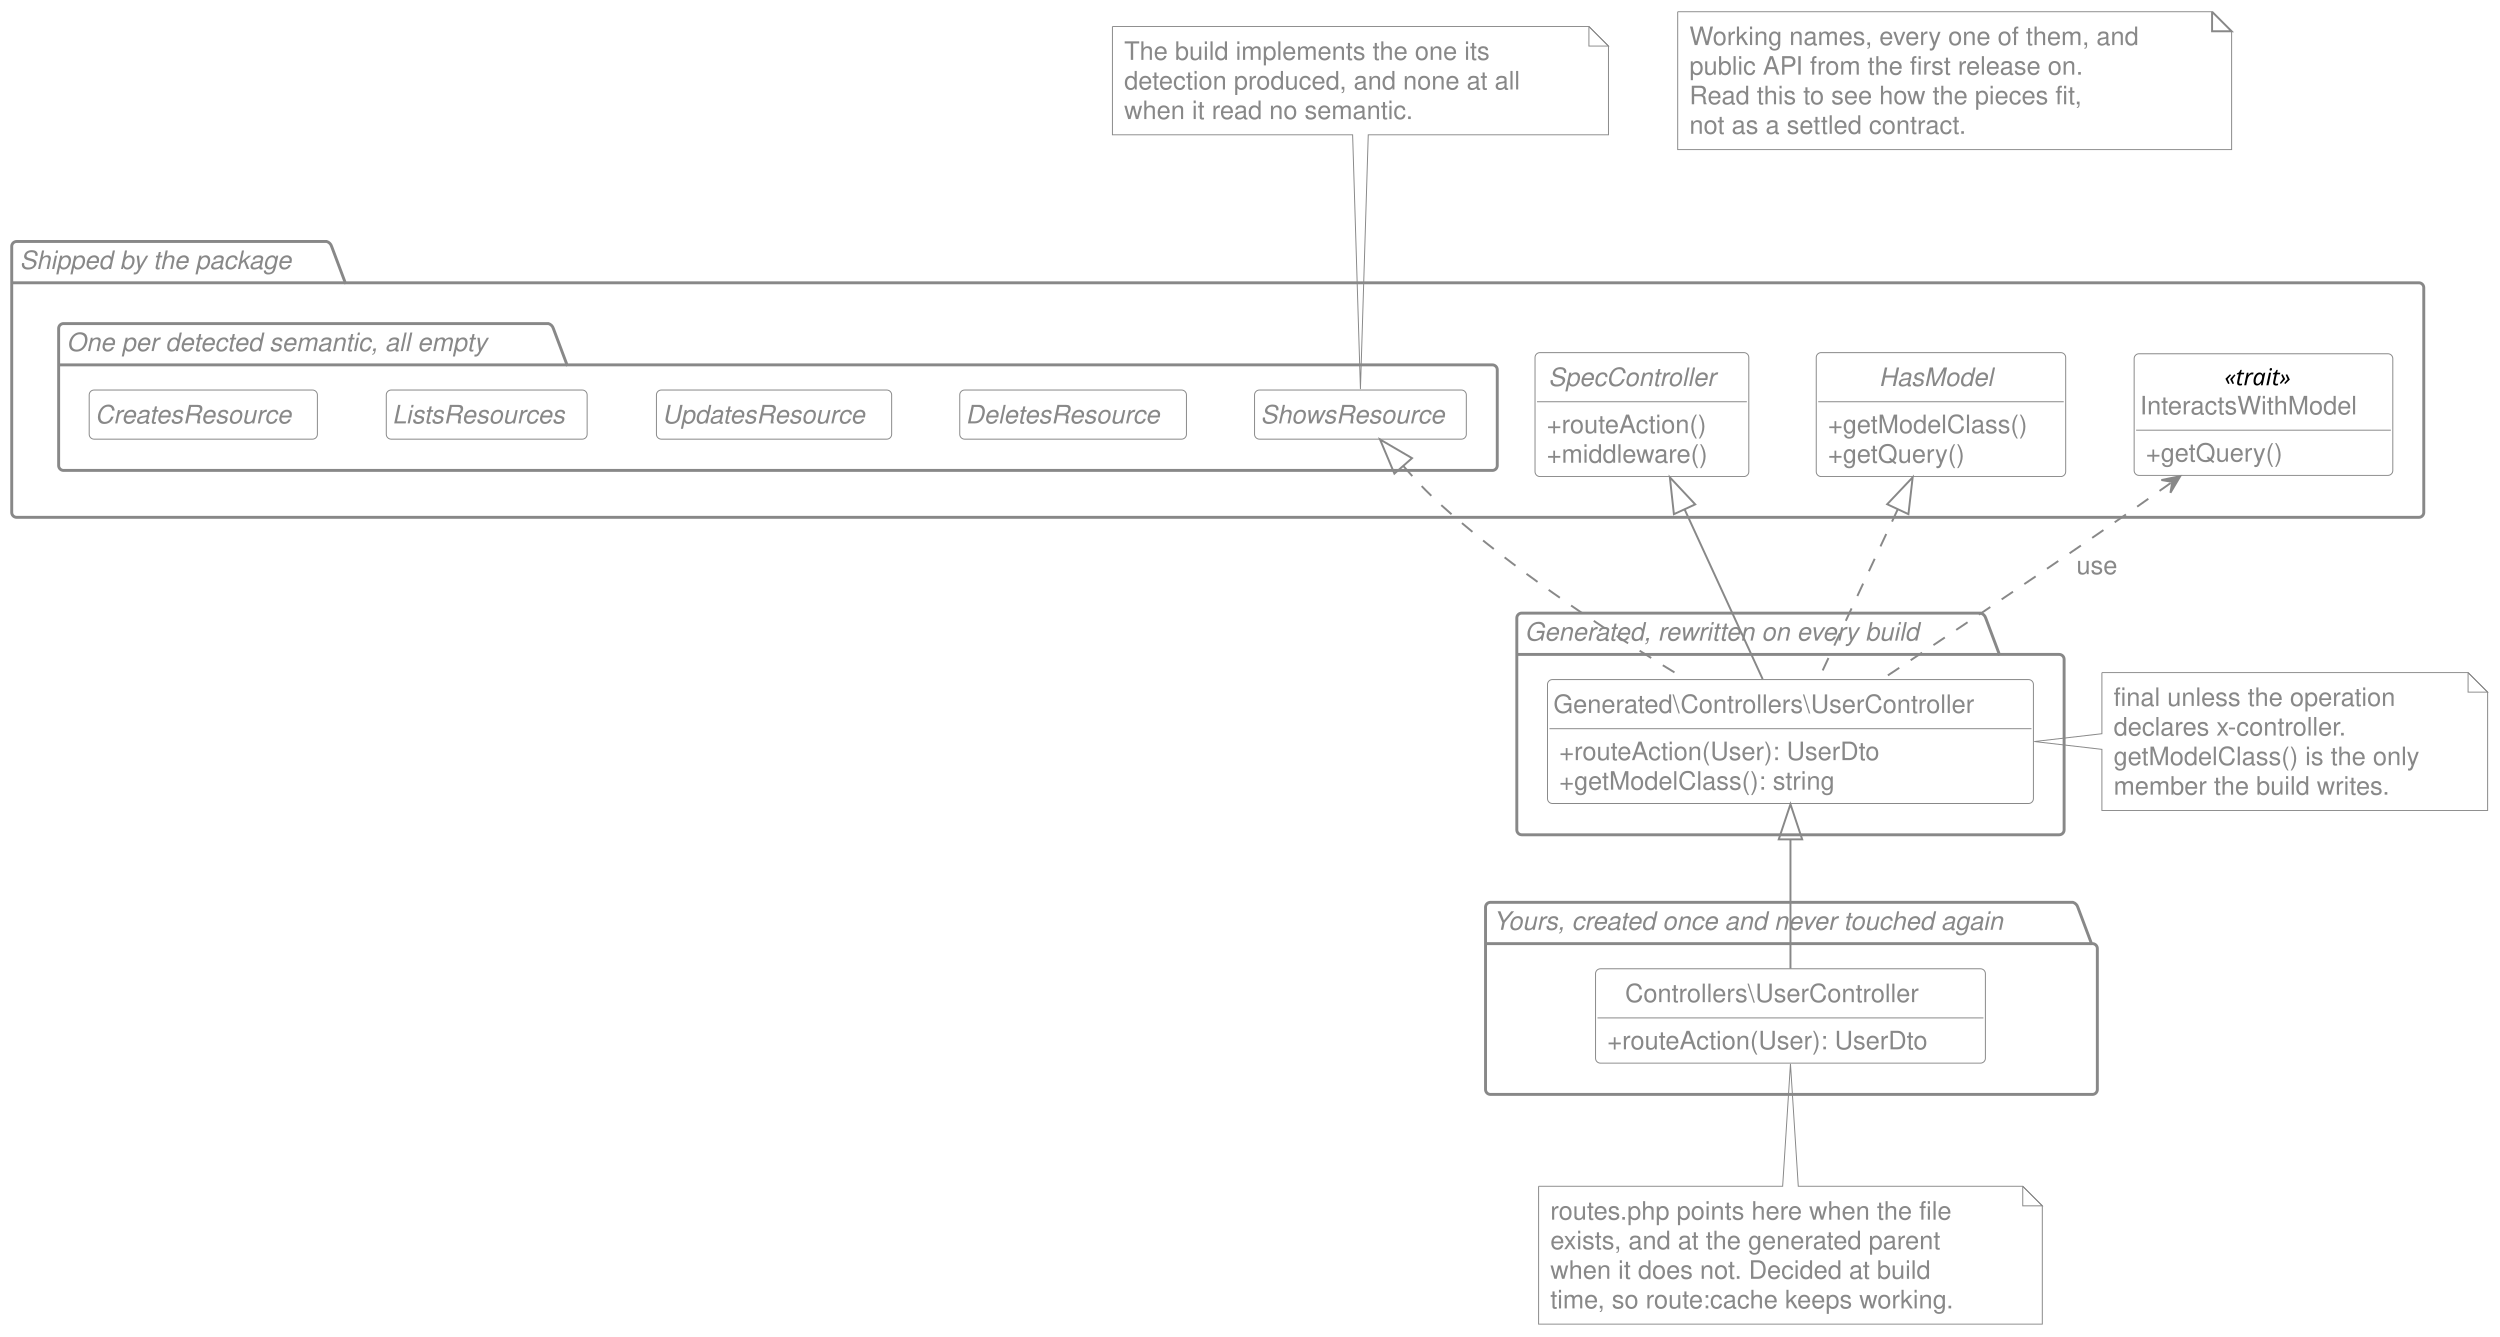
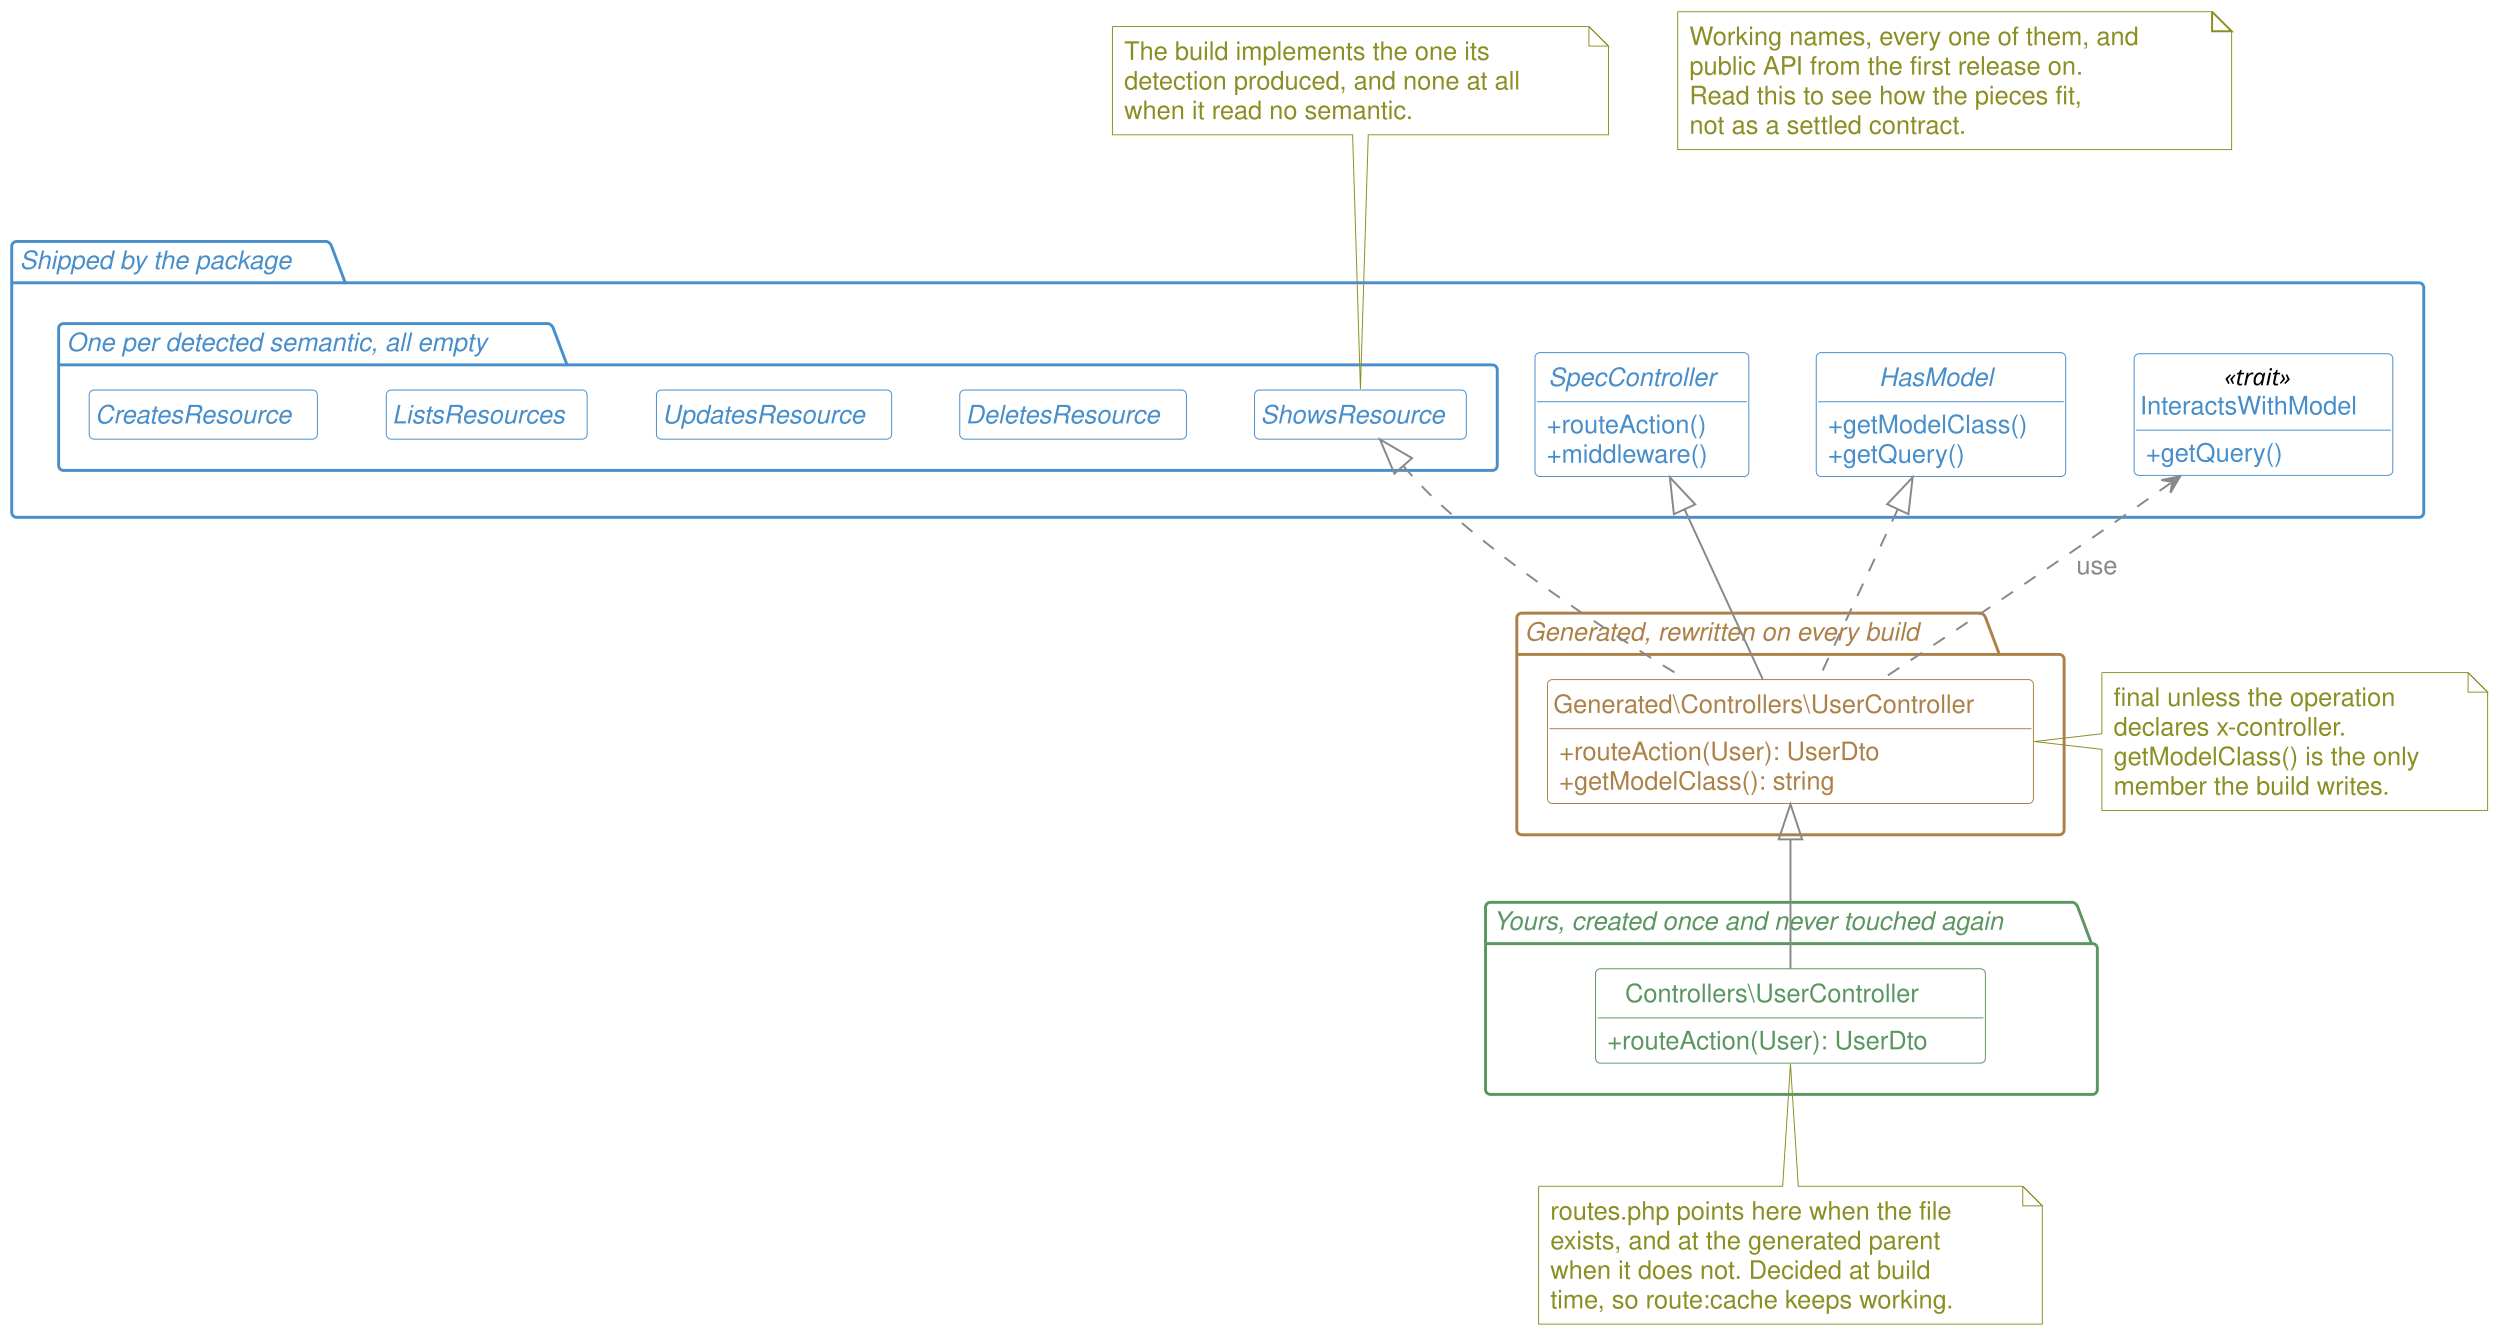
<svg xmlns="http://www.w3.org/2000/svg" contentStyleType="text/css" data-diagram-type="CLASS" height="684px" preserveAspectRatio="none" style="width:1279px;height:684px;" version="1.1" viewBox="0 0 1279 684" width="1279px" zoomAndPan="magnify">
  <defs />
  <g>
-     <g class="cluster" data-entity="Shipped by the package" data-source-line="58" data-uid="ent0002" id="cluster_Shipped by the package">
-       <path d="M8.5,123.54 L167.144,123.54 A3.75,3.75 0 0 1 169.644,126.04 L176.644,144.673 L1237.5,144.673 A2.5,2.5 0 0 1 1240,147.173 L1240,262.17 A2.5,2.5 0 0 1 1237.5,264.67 L8.5,264.67 A2.5,2.5 0 0 1 6,262.17 L6,126.04 A2.5,2.5 0 0 1 8.5,123.54" fill="none" style="stroke:#888888;stroke-width:1.5;" />
-       <line style="stroke:#888888;stroke-width:1.5;" x1="6" x2="176.644" y1="144.673" y2="144.673" />
-       <text fill="#888888" font-family="Helvetica" font-size="13" font-style="italic" lengthAdjust="spacing" textLength="157.644" x="10" y="137.607">Shipped by the package</text>
+     <g class="cluster" data-entity="Shipped by the package" data-source-line="18" data-uid="ent0002" id="cluster_Shipped by the package">
+       <path d="M8.5,123.54 L167.144,123.54 A3.75,3.75 0 0 1 169.644,126.04 L176.644,144.673 L1237.5,144.673 A2.5,2.5 0 0 1 1240,147.173 L1240,262.17 A2.5,2.5 0 0 1 1237.5,264.67 L8.5,264.67 A2.5,2.5 0 0 1 6,262.17 L6,126.04 A2.5,2.5 0 0 1 8.5,123.54" fill="none" style="stroke:#478ECA;stroke-width:1.5;" />
+       <line style="stroke:#478ECA;stroke-width:1.5;" x1="6" x2="176.644" y1="144.673" y2="144.673" />
+       <text fill="#478ECA" font-family="Helvetica" font-size="13" font-style="italic" lengthAdjust="spacing" textLength="157.644" x="10" y="137.607">Shipped by the package</text>
    </g>
-     <g class="cluster" data-entity="One per detected semantic. all empty" data-source-line="70" data-uid="ent0006" id="cluster_One per detected semantic. all empty">
-       <path d="M32.5,165.54 L280.589,165.54 A3.75,3.75 0 0 1 283.089,168.04 L290.089,186.673 L763.5,186.673 A2.5,2.5 0 0 1 766,189.173 L766,238.17 A2.5,2.5 0 0 1 763.5,240.67 L32.5,240.67 A2.5,2.5 0 0 1 30,238.17 L30,168.04 A2.5,2.5 0 0 1 32.5,165.54" fill="none" style="stroke:#888888;stroke-width:1.5;" />
-       <line style="stroke:#888888;stroke-width:1.5;" x1="30" x2="290.089" y1="186.673" y2="186.673" />
-       <text fill="#888888" font-family="Helvetica" font-size="13" font-style="italic" lengthAdjust="spacing" textLength="247.089" x="34" y="179.607">One per detected semantic, all empty</text>
+     <g class="cluster" data-entity="One per detected semantic. all empty" data-source-line="30" data-uid="ent0006" id="cluster_One per detected semantic. all empty">
+       <path d="M32.5,165.54 L280.589,165.54 A3.75,3.75 0 0 1 283.089,168.04 L290.089,186.673 L763.5,186.673 A2.5,2.5 0 0 1 766,189.173 L766,238.17 A2.5,2.5 0 0 1 763.5,240.67 L32.5,240.67 A2.5,2.5 0 0 1 30,238.17 L30,168.04 A2.5,2.5 0 0 1 32.5,165.54" fill="none" style="stroke:#478ECA;stroke-width:1.5;" />
+       <line style="stroke:#478ECA;stroke-width:1.5;" x1="30" x2="290.089" y1="186.673" y2="186.673" />
+       <text fill="#478ECA" font-family="Helvetica" font-size="13" font-style="italic" lengthAdjust="spacing" textLength="247.089" x="34" y="179.607">One per detected semantic, all empty</text>
    </g>
-     <g class="cluster" data-entity="Generated. rewritten on every build" data-source-line="86" data-uid="ent0016" id="cluster_Generated. rewritten on every build">
-       <path d="M778.5,313.67 L1013.379,313.67 A3.75,3.75 0 0 1 1015.879,316.17 L1022.879,334.803 L1053.5,334.803 A2.5,2.5 0 0 1 1056,337.303 L1056,424.57 A2.5,2.5 0 0 1 1053.5,427.07 L778.5,427.07 A2.5,2.5 0 0 1 776,424.57 L776,316.17 A2.5,2.5 0 0 1 778.5,313.67" fill="none" style="stroke:#888888;stroke-width:1.5;" />
-       <line style="stroke:#888888;stroke-width:1.5;" x1="776" x2="1022.879" y1="334.803" y2="334.803" />
-       <text fill="#888888" font-family="Helvetica" font-size="13" font-style="italic" lengthAdjust="spacing" textLength="233.879" x="780" y="327.737">Generated, rewritten on every build</text>
+     <g class="cluster" data-entity="Generated. rewritten on every build" data-source-line="46" data-uid="ent0016" id="cluster_Generated. rewritten on every build">
+       <path d="M778.5,313.67 L1013.379,313.67 A3.75,3.75 0 0 1 1015.879,316.17 L1022.879,334.803 L1053.5,334.803 A2.5,2.5 0 0 1 1056,337.303 L1056,424.57 A2.5,2.5 0 0 1 1053.5,427.07 L778.5,427.07 A2.5,2.5 0 0 1 776,424.57 L776,316.17 A2.5,2.5 0 0 1 778.5,313.67" fill="none" style="stroke:#AC8148;stroke-width:1.5;" />
+       <line style="stroke:#AC8148;stroke-width:1.5;" x1="776" x2="1022.879" y1="334.803" y2="334.803" />
+       <text fill="#AC8148" font-family="Helvetica" font-size="13" font-style="italic" lengthAdjust="spacing" textLength="233.879" x="780" y="327.737">Generated, rewritten on every build</text>
    </g>
-     <g class="cluster" data-entity="Yours. created once and never touched again" data-source-line="93" data-uid="ent0018" id="cluster_Yours. created once and never touched again">
-       <path d="M762.5,461.63 L1060.513,461.63 A3.75,3.75 0 0 1 1063.013,464.13 L1070.013,482.763 L1070.5,482.763 A2.5,2.5 0 0 1 1073,485.263 L1073,557.4 A2.5,2.5 0 0 1 1070.5,559.9 L762.5,559.9 A2.5,2.5 0 0 1 760,557.4 L760,464.13 A2.5,2.5 0 0 1 762.5,461.63" fill="none" style="stroke:#888888;stroke-width:1.5;" />
-       <line style="stroke:#888888;stroke-width:1.5;" x1="760" x2="1070.013" y1="482.763" y2="482.763" />
-       <text fill="#888888" font-family="Helvetica" font-size="13" font-style="italic" lengthAdjust="spacing" textLength="297.013" x="764" y="475.697">Yours, created once and never touched again</text>
+     <g class="cluster" data-entity="Yours. created once and never touched again" data-source-line="53" data-uid="ent0018" id="cluster_Yours. created once and never touched again">
+       <path d="M762.5,461.63 L1060.513,461.63 A3.75,3.75 0 0 1 1063.013,464.13 L1070.013,482.763 L1070.5,482.763 A2.5,2.5 0 0 1 1073,485.263 L1073,557.4 A2.5,2.5 0 0 1 1070.5,559.9 L762.5,559.9 A2.5,2.5 0 0 1 760,557.4 L760,464.13 A2.5,2.5 0 0 1 762.5,461.63" fill="none" style="stroke:#5A9662;stroke-width:1.5;" />
+       <line style="stroke:#5A9662;stroke-width:1.5;" x1="760" x2="1070.013" y1="482.763" y2="482.763" />
+       <text fill="#5A9662" font-family="Helvetica" font-size="13" font-style="italic" lengthAdjust="spacing" textLength="297.013" x="764" y="475.697">Yours, created once and never touched again</text>
    </g>
-     <g class="entity" data-entity="SpecController" data-source-line="59" data-uid="ent0003" id="entity_SpecController">
-       <rect fill="none" height="63.398" rx="2.5" ry="2.5" style="stroke:#888888;stroke-width:0.5;" width="109.367" x="785.32" y="180.4" />
-       <text fill="#888888" font-family="Helvetica" font-size="13" font-style="italic" lengthAdjust="spacing" textLength="95.881" x="792.063" y="197.467">SpecController</text>
-       <line style="stroke:#888888;stroke-width:0.5;" x1="786.32" x2="893.687" y1="205.533" y2="205.533" />
-       <text fill="#888888" font-family="Helvetica" font-size="13" lengthAdjust="spacing" textLength="96.611" x="791.32" y="221.6">+routeAction()</text>
-       <text fill="#888888" font-family="Helvetica" font-size="13" lengthAdjust="spacing" textLength="97.367" x="791.32" y="236.732">+middleware()</text>
+     <g class="entity" data-entity="SpecController" data-source-line="19" data-uid="ent0003" id="entity_SpecController">
+       <rect fill="none" height="63.398" rx="2.5" ry="2.5" style="stroke:#478ECA;stroke-width:0.5;" width="109.367" x="785.32" y="180.4" />
+       <text fill="#478ECA" font-family="Helvetica" font-size="13" font-style="italic" lengthAdjust="spacing" textLength="95.881" x="792.063" y="197.467">SpecController</text>
+       <line style="stroke:#478ECA;stroke-width:0.5;" x1="786.32" x2="893.687" y1="205.533" y2="205.533" />
+       <text fill="#478ECA" font-family="Helvetica" font-size="13" lengthAdjust="spacing" textLength="96.611" x="791.32" y="221.6">+routeAction()</text>
+       <text fill="#478ECA" font-family="Helvetica" font-size="13" lengthAdjust="spacing" textLength="97.367" x="791.32" y="236.732">+middleware()</text>
    </g>
-     <g class="entity" data-entity="HasModel" data-source-line="63" data-uid="ent0004" id="entity_HasModel">
-       <rect fill="none" height="63.398" rx="2.5" ry="2.5" style="stroke:#888888;stroke-width:0.5;" width="127.616" x="929.19" y="180.4" />
-       <text fill="#888888" font-family="Helvetica" font-size="13" font-style="italic" lengthAdjust="spacing" textLength="63.546" x="961.225" y="197.467">HasModel</text>
-       <line style="stroke:#888888;stroke-width:0.5;" x1="930.19" x2="1055.806" y1="205.533" y2="205.533" />
-       <text fill="#888888" font-family="Helvetica" font-size="13" lengthAdjust="spacing" textLength="115.616" x="935.19" y="221.6">+getModelClass()</text>
-       <text fill="#888888" font-family="Helvetica" font-size="13" lengthAdjust="spacing" textLength="81.891" x="935.19" y="236.732">+getQuery()</text>
+     <g class="entity" data-entity="HasModel" data-source-line="23" data-uid="ent0004" id="entity_HasModel">
+       <rect fill="none" height="63.398" rx="2.5" ry="2.5" style="stroke:#478ECA;stroke-width:0.5;" width="127.616" x="929.19" y="180.4" />
+       <text fill="#478ECA" font-family="Helvetica" font-size="13" font-style="italic" lengthAdjust="spacing" textLength="63.546" x="961.225" y="197.467">HasModel</text>
+       <line style="stroke:#478ECA;stroke-width:0.5;" x1="930.19" x2="1055.806" y1="205.533" y2="205.533" />
+       <text fill="#478ECA" font-family="Helvetica" font-size="13" lengthAdjust="spacing" textLength="115.616" x="935.19" y="221.6">+getModelClass()</text>
+       <text fill="#478ECA" font-family="Helvetica" font-size="13" lengthAdjust="spacing" textLength="81.891" x="935.19" y="236.732">+getQuery()</text>
    </g>
-     <g class="entity" data-entity="InteractsWithModel" data-source-line="67" data-uid="ent0005" id="entity_InteractsWithModel">
-       <rect fill="none" height="62.234" rx="2.5" ry="2.5" style="stroke:#888888;stroke-width:0.5;" width="132.331" x="1091.83" y="180.98" />
+     <g class="entity" data-entity="InteractsWithModel" data-source-line="27" data-uid="ent0005" id="entity_InteractsWithModel">
+       <rect fill="none" height="62.234" rx="2.5" ry="2.5" style="stroke:#478ECA;stroke-width:0.5;" width="132.331" x="1091.83" y="180.98" />
      <text fill="#000000" font-family="sans-serif" font-size="12" font-style="italic" lengthAdjust="spacing" textLength="39.844" x="1138.074" y="197.119">«trait»</text>
-       <text fill="#888888" font-family="Helvetica" font-size="13" lengthAdjust="spacing" textLength="126.331" x="1094.83" y="212.016">InteractsWithModel</text>
-       <line style="stroke:#888888;stroke-width:0.5;" x1="1092.83" x2="1223.161" y1="220.082" y2="220.082" />
-       <text fill="#888888" font-family="Helvetica" font-size="13" lengthAdjust="spacing" textLength="81.891" x="1097.83" y="236.149">+getQuery()</text>
+       <text fill="#478ECA" font-family="Helvetica" font-size="13" lengthAdjust="spacing" textLength="126.331" x="1094.83" y="212.016">InteractsWithModel</text>
+       <line style="stroke:#478ECA;stroke-width:0.5;" x1="1092.83" x2="1223.161" y1="220.082" y2="220.082" />
+       <text fill="#478ECA" font-family="Helvetica" font-size="13" lengthAdjust="spacing" textLength="81.891" x="1097.83" y="236.149">+getQuery()</text>
    </g>
-     <g class="entity" data-entity="CreatesResource" data-source-line="71" data-uid="ent0007" id="entity_CreatesResource">
-       <rect fill="none" height="25.133" rx="2.5" ry="2.5" style="stroke:#888888;stroke-width:0.5;" width="116.741" x="45.63" y="199.54" />
-       <text fill="#888888" font-family="Helvetica" font-size="13" font-style="italic" lengthAdjust="spacing" textLength="110.741" x="48.63" y="216.607">CreatesResource</text>
+     <g class="entity" data-entity="CreatesResource" data-source-line="31" data-uid="ent0007" id="entity_CreatesResource">
+       <rect fill="none" height="25.133" rx="2.5" ry="2.5" style="stroke:#478ECA;stroke-width:0.5;" width="116.741" x="45.63" y="199.54" />
+       <text fill="#478ECA" font-family="Helvetica" font-size="13" font-style="italic" lengthAdjust="spacing" textLength="110.741" x="48.63" y="216.607">CreatesResource</text>
    </g>
-     <g class="entity" data-entity="ShowsResource" data-source-line="72" data-uid="ent0008" id="entity_ShowsResource">
-       <rect fill="none" height="25.133" rx="2.5" ry="2.5" style="stroke:#888888;stroke-width:0.5;" width="108.337" x="641.83" y="199.54" />
-       <text fill="#888888" font-family="Helvetica" font-size="13" font-style="italic" lengthAdjust="spacing" textLength="102.337" x="644.83" y="216.607">ShowsResource</text>
+     <g class="entity" data-entity="ShowsResource" data-source-line="32" data-uid="ent0008" id="entity_ShowsResource">
+       <rect fill="none" height="25.133" rx="2.5" ry="2.5" style="stroke:#478ECA;stroke-width:0.5;" width="108.337" x="641.83" y="199.54" />
+       <text fill="#478ECA" font-family="Helvetica" font-size="13" font-style="italic" lengthAdjust="spacing" textLength="102.337" x="644.83" y="216.607">ShowsResource</text>
    </g>
-     <g class="entity" data-entity="ListsResources" data-source-line="73" data-uid="ent0009" id="entity_ListsResources">
-       <rect fill="none" height="25.133" rx="2.5" ry="2.5" style="stroke:#888888;stroke-width:0.5;" width="102.757" x="197.62" y="199.54" />
-       <text fill="#888888" font-family="Helvetica" font-size="13" font-style="italic" lengthAdjust="spacing" textLength="96.757" x="200.62" y="216.607">ListsResources</text>
+     <g class="entity" data-entity="ListsResources" data-source-line="33" data-uid="ent0009" id="entity_ListsResources">
+       <rect fill="none" height="25.133" rx="2.5" ry="2.5" style="stroke:#478ECA;stroke-width:0.5;" width="102.757" x="197.62" y="199.54" />
+       <text fill="#478ECA" font-family="Helvetica" font-size="13" font-style="italic" lengthAdjust="spacing" textLength="96.757" x="200.62" y="216.607">ListsResources</text>
    </g>
-     <g class="entity" data-entity="UpdatesResource" data-source-line="74" data-uid="ent0010" id="entity_UpdatesResource">
-       <rect fill="none" height="25.133" rx="2.5" ry="2.5" style="stroke:#888888;stroke-width:0.5;" width="120.34" x="335.83" y="199.54" />
-       <text fill="#888888" font-family="Helvetica" font-size="13" font-style="italic" lengthAdjust="spacing" textLength="114.34" x="338.83" y="216.607">UpdatesResource</text>
+     <g class="entity" data-entity="UpdatesResource" data-source-line="34" data-uid="ent0010" id="entity_UpdatesResource">
+       <rect fill="none" height="25.133" rx="2.5" ry="2.5" style="stroke:#478ECA;stroke-width:0.5;" width="120.34" x="335.83" y="199.54" />
+       <text fill="#478ECA" font-family="Helvetica" font-size="13" font-style="italic" lengthAdjust="spacing" textLength="114.34" x="338.83" y="216.607">UpdatesResource</text>
    </g>
-     <g class="entity" data-entity="DeletesResource" data-source-line="75" data-uid="ent0011" id="entity_DeletesResource">
-       <rect fill="none" height="25.133" rx="2.5" ry="2.5" style="stroke:#888888;stroke-width:0.5;" width="115.973" x="491.01" y="199.54" />
-       <text fill="#888888" font-family="Helvetica" font-size="13" font-style="italic" lengthAdjust="spacing" textLength="109.973" x="494.01" y="216.607">DeletesResource</text>
+     <g class="entity" data-entity="DeletesResource" data-source-line="35" data-uid="ent0011" id="entity_DeletesResource">
+       <rect fill="none" height="25.133" rx="2.5" ry="2.5" style="stroke:#478ECA;stroke-width:0.5;" width="115.973" x="491.01" y="199.54" />
+       <text fill="#478ECA" font-family="Helvetica" font-size="13" font-style="italic" lengthAdjust="spacing" textLength="109.973" x="494.01" y="216.607">DeletesResource</text>
    </g>
-     <g class="entity" data-entity="Parent" data-source-line="87" data-uid="ent0017" id="entity_Parent">
-       <rect fill="none" height="63.398" rx="2.5" ry="2.5" style="stroke:#888888;stroke-width:0.5;" width="248.595" x="791.7" y="347.67" />
-       <text fill="#888888" font-family="Helvetica" font-size="13" lengthAdjust="spacing" textLength="242.595" x="794.7" y="364.737">Generated\Controllers\UserController</text>
-       <line style="stroke:#888888;stroke-width:0.5;" x1="792.7" x2="1039.295" y1="372.803" y2="372.803" />
-       <text fill="#888888" font-family="Helvetica" font-size="13" lengthAdjust="spacing" textLength="187.446" x="797.7" y="388.87">+routeAction(User): UserDto</text>
-       <text fill="#888888" font-family="Helvetica" font-size="13" lengthAdjust="spacing" textLength="161.446" x="797.7" y="404.002">+getModelClass(): string</text>
+     <g class="entity" data-entity="Parent" data-source-line="47" data-uid="ent0017" id="entity_Parent">
+       <rect fill="none" height="63.398" rx="2.5" ry="2.5" style="stroke:#AC8148;stroke-width:0.5;" width="248.595" x="791.7" y="347.67" />
+       <text fill="#AC8148" font-family="Helvetica" font-size="13" lengthAdjust="spacing" textLength="242.595" x="794.7" y="364.737">Generated\Controllers\UserController</text>
+       <line style="stroke:#AC8148;stroke-width:0.5;" x1="792.7" x2="1039.295" y1="372.803" y2="372.803" />
+       <text fill="#AC8148" font-family="Helvetica" font-size="13" lengthAdjust="spacing" textLength="187.446" x="797.7" y="388.87">+routeAction(User): UserDto</text>
+       <text fill="#AC8148" font-family="Helvetica" font-size="13" lengthAdjust="spacing" textLength="161.446" x="797.7" y="404.002">+getModelClass(): string</text>
    </g>
-     <g class="entity" data-entity="Child" data-source-line="94" data-uid="ent0019" id="entity_Child">
-       <rect fill="none" height="48.266" rx="2.5" ry="2.5" style="stroke:#888888;stroke-width:0.5;" width="199.446" x="816.28" y="495.63" />
-       <text fill="#888888" font-family="Helvetica" font-size="13" lengthAdjust="spacing" textLength="169.248" x="831.379" y="512.697">Controllers\UserController</text>
-       <line style="stroke:#888888;stroke-width:0.5;" x1="817.28" x2="1014.726" y1="520.763" y2="520.763" />
-       <text fill="#888888" font-family="Helvetica" font-size="13" lengthAdjust="spacing" textLength="187.446" x="822.28" y="536.83">+routeAction(User): UserDto</text>
+     <g class="entity" data-entity="Child" data-source-line="54" data-uid="ent0019" id="entity_Child">
+       <rect fill="none" height="48.266" rx="2.5" ry="2.5" style="stroke:#5A9662;stroke-width:0.5;" width="199.446" x="816.28" y="495.63" />
+       <text fill="#5A9662" font-family="Helvetica" font-size="13" lengthAdjust="spacing" textLength="169.248" x="831.379" y="512.697">Controllers\UserController</text>
+       <line style="stroke:#5A9662;stroke-width:0.5;" x1="817.28" x2="1014.726" y1="520.763" y2="520.763" />
+       <text fill="#5A9662" font-family="Helvetica" font-size="13" lengthAdjust="spacing" textLength="187.446" x="822.28" y="536.83">+routeAction(User): UserDto</text>
    </g>
-     <g class="entity" data-entity="GMN25" data-source-line="106" data-uid="ent0026" id="entity_GMN25">
-       <path d="M1075.33,344.1 L1075.33,375.37 L1040.72,379.37 L1075.33,383.37 L1075.33,414.631 A0,0 0 0 0 1075.33,414.631 L1272.668,414.631 A0,0 0 0 0 1272.668,414.631 L1272.668,354.1 L1262.668,344.1 L1075.33,344.1 A0,0 0 0 0 1075.33,344.1" fill="none" style="stroke:#888888;stroke-width:0.5;" />
-       <path d="M1262.668,344.1 L1262.668,354.1 L1272.668,354.1 L1262.668,344.1" fill="none" style="stroke:#888888;stroke-width:0.5;" />
-       <text fill="#888888" font-family="Helvetica" font-size="13" lengthAdjust="spacing" textLength="165.788" x="1081.33" y="361.167">final unless the operation</text>
-       <text fill="#888888" font-family="Helvetica" font-size="13" lengthAdjust="spacing" textLength="138.042" x="1081.33" y="376.3">declares x-controller.</text>
-       <text fill="#888888" font-family="Helvetica" font-size="13" lengthAdjust="spacing" textLength="176.338" x="1081.33" y="391.433">getModelClass() is the only</text>
-       <text fill="#888888" font-family="Helvetica" font-size="13" lengthAdjust="spacing" textLength="164.208" x="1081.33" y="406.565">member the build writes.</text>
+     <g class="entity" data-entity="GMN25" data-source-line="66" data-uid="ent0026" id="entity_GMN25">
+       <path d="M1075.33,344.1 L1075.33,375.37 L1040.72,379.37 L1075.33,383.37 L1075.33,414.631 A0,0 0 0 0 1075.33,414.631 L1272.668,414.631 A0,0 0 0 0 1272.668,414.631 L1272.668,354.1 L1262.668,344.1 L1075.33,344.1 A0,0 0 0 0 1075.33,344.1" fill="none" style="stroke:#8B8E22;stroke-width:0.5;" />
+       <path d="M1262.668,344.1 L1262.668,354.1 L1272.668,354.1 L1262.668,344.1" fill="none" style="stroke:#8B8E22;stroke-width:0.5;" />
+       <text fill="#8B8E22" font-family="Helvetica" font-size="13" lengthAdjust="spacing" textLength="165.788" x="1081.33" y="361.167">final unless the operation</text>
+       <text fill="#8B8E22" font-family="Helvetica" font-size="13" lengthAdjust="spacing" textLength="138.042" x="1081.33" y="376.3">declares x-controller.</text>
+       <text fill="#8B8E22" font-family="Helvetica" font-size="13" lengthAdjust="spacing" textLength="176.338" x="1081.33" y="391.433">getModelClass() is the only</text>
+       <text fill="#8B8E22" font-family="Helvetica" font-size="13" lengthAdjust="spacing" textLength="164.208" x="1081.33" y="406.565">member the build writes.</text>
    </g>
-     <g class="entity" data-entity="GMN28" data-source-line="113" data-uid="ent0029" id="entity_GMN28">
-       <path d="M787.15,606.9 L787.15,677.431 A0,0 0 0 0 787.15,677.431 L1044.841,677.431 A0,0 0 0 0 1044.841,677.431 L1044.841,616.9 L1034.841,606.9 L920,606.9 L916,544.27 L912,606.9 L787.15,606.9 A0,0 0 0 0 787.15,606.9" fill="none" style="stroke:#888888;stroke-width:0.5;" />
-       <path d="M1034.841,606.9 L1034.841,616.9 L1044.841,616.9 L1034.841,606.9" fill="none" style="stroke:#888888;stroke-width:0.5;" />
-       <text fill="#888888" font-family="Helvetica" font-size="13" lengthAdjust="spacing" textLength="236.691" x="793.15" y="623.967">routes.php points here when the file</text>
-       <text fill="#888888" font-family="Helvetica" font-size="13" lengthAdjust="spacing" textLength="231.639" x="793.15" y="639.1">exists, and at the generated parent</text>
-       <text fill="#888888" font-family="Helvetica" font-size="13" lengthAdjust="spacing" textLength="223.31" x="793.15" y="654.232">when it does not. Decided at build</text>
-       <text fill="#888888" font-family="Helvetica" font-size="13" lengthAdjust="spacing" textLength="236.514" x="793.15" y="669.365">time, so route:cache keeps working.</text>
+     <g class="entity" data-entity="GMN28" data-source-line="73" data-uid="ent0029" id="entity_GMN28">
+       <path d="M787.15,606.9 L787.15,677.431 A0,0 0 0 0 787.15,677.431 L1044.841,677.431 A0,0 0 0 0 1044.841,677.431 L1044.841,616.9 L1034.841,606.9 L920,606.9 L916,544.27 L912,606.9 L787.15,606.9 A0,0 0 0 0 787.15,606.9" fill="none" style="stroke:#8B8E22;stroke-width:0.5;" />
+       <path d="M1034.841,606.9 L1034.841,616.9 L1044.841,616.9 L1034.841,606.9" fill="none" style="stroke:#8B8E22;stroke-width:0.5;" />
+       <text fill="#8B8E22" font-family="Helvetica" font-size="13" lengthAdjust="spacing" textLength="236.691" x="793.15" y="623.967">routes.php points here when the file</text>
+       <text fill="#8B8E22" font-family="Helvetica" font-size="13" lengthAdjust="spacing" textLength="231.639" x="793.15" y="639.1">exists, and at the generated parent</text>
+       <text fill="#8B8E22" font-family="Helvetica" font-size="13" lengthAdjust="spacing" textLength="223.31" x="793.15" y="654.232">when it does not. Decided at build</text>
+       <text fill="#8B8E22" font-family="Helvetica" font-size="13" lengthAdjust="spacing" textLength="236.514" x="793.15" y="669.365">time, so route:cache keeps working.</text>
    </g>
-     <g class="entity" data-entity="GMN31" data-source-line="120" data-uid="ent0032" id="entity_GMN31">
-       <path d="M569.12,13.57 L569.12,68.968 A0,0 0 0 0 569.12,68.968 L692,68.968 L696,199.08 L700,68.968 L822.889,68.968 A0,0 0 0 0 822.889,68.968 L822.889,23.57 L812.889,13.57 L569.12,13.57 A0,0 0 0 0 569.12,13.57" fill="none" style="stroke:#888888;stroke-width:0.5;" />
-       <path d="M812.889,13.57 L812.889,23.57 L822.889,23.57 L812.889,13.57" fill="none" style="stroke:#888888;stroke-width:0.5;" />
-       <text fill="#888888" font-family="Helvetica" font-size="13" lengthAdjust="spacing" textLength="214.722" x="575.12" y="30.637">The build implements the one its</text>
-       <text fill="#888888" font-family="Helvetica" font-size="13" lengthAdjust="spacing" textLength="232.769" x="575.12" y="45.77">detection produced, and none at all</text>
-       <text fill="#888888" font-family="Helvetica" font-size="13" lengthAdjust="spacing" textLength="169.73" x="575.12" y="60.903">when it read no semantic.</text>
+     <g class="entity" data-entity="GMN31" data-source-line="80" data-uid="ent0032" id="entity_GMN31">
+       <path d="M569.12,13.57 L569.12,68.968 A0,0 0 0 0 569.12,68.968 L692,68.968 L696,199.08 L700,68.968 L822.889,68.968 A0,0 0 0 0 822.889,68.968 L822.889,23.57 L812.889,13.57 L569.12,13.57 A0,0 0 0 0 569.12,13.57" fill="none" style="stroke:#8B8E22;stroke-width:0.5;" />
+       <path d="M812.889,13.57 L812.889,23.57 L822.889,23.57 L812.889,13.57" fill="none" style="stroke:#8B8E22;stroke-width:0.5;" />
+       <text fill="#8B8E22" font-family="Helvetica" font-size="13" lengthAdjust="spacing" textLength="214.722" x="575.12" y="30.637">The build implements the one its</text>
+       <text fill="#8B8E22" font-family="Helvetica" font-size="13" lengthAdjust="spacing" textLength="232.769" x="575.12" y="45.77">detection produced, and none at all</text>
+       <text fill="#8B8E22" font-family="Helvetica" font-size="13" lengthAdjust="spacing" textLength="169.73" x="575.12" y="60.903">when it read no semantic.</text>
    </g>
-     <g class="entity" data-entity="Disclosure" data-source-line="126" data-uid="ent0034" id="entity_Disclosure">
-       <path d="M858.31,6 L858.31,76.531 L1141.697,76.531 L1141.697,16 L1131.697,6 L858.31,6" fill="none" style="stroke:#888888;stroke-width:0.5;" />
-       <path d="M1131.697,6 L1131.697,16 L1141.697,16 L1131.697,6" fill="none" style="stroke:#888888;stroke-width:1;" />
-       <text fill="#888888" font-family="Helvetica" font-size="13" lengthAdjust="spacing" textLength="262.387" x="864.31" y="23.067">Working names, every one of them, and</text>
-       <text fill="#888888" font-family="Helvetica" font-size="13" lengthAdjust="spacing" textLength="229.766" x="864.31" y="38.2">public API from the first release on.</text>
-       <text fill="#888888" font-family="Helvetica" font-size="13" lengthAdjust="spacing" textLength="229.074" x="864.31" y="53.333">Read this to see how the pieces fit,</text>
-       <text fill="#888888" font-family="Helvetica" font-size="13" lengthAdjust="spacing" textLength="163.477" x="864.31" y="68.465">not as a settled contract.</text>
+     <g class="entity" data-entity="Disclosure" data-source-line="86" data-uid="ent0034" id="entity_Disclosure">
+       <path d="M858.31,6 L858.31,76.531 L1141.697,76.531 L1141.697,16 L1131.697,6 L858.31,6" fill="none" style="stroke:#8B8E22;stroke-width:0.5;" />
+       <path d="M1131.697,6 L1131.697,16 L1141.697,16 L1131.697,6" fill="none" style="stroke:#8B8E22;stroke-width:1;" />
+       <text fill="#8B8E22" font-family="Helvetica" font-size="13" lengthAdjust="spacing" textLength="262.387" x="864.31" y="23.067">Working names, every one of them, and</text>
+       <text fill="#8B8E22" font-family="Helvetica" font-size="13" lengthAdjust="spacing" textLength="229.766" x="864.31" y="38.2">public API from the first release on.</text>
+       <text fill="#8B8E22" font-family="Helvetica" font-size="13" lengthAdjust="spacing" textLength="229.074" x="864.31" y="53.333">Read this to see how the pieces fit,</text>
+       <text fill="#8B8E22" font-family="Helvetica" font-size="13" lengthAdjust="spacing" textLength="163.477" x="864.31" y="68.465">not as a settled contract.</text>
    </g>
-     <g class="link" data-entity-1="SpecController" data-entity-2="Parent" data-source-line="99" data-uid="lnk20" id="link_SpecController_Parent">
-       <path codeLine="99" d="M861.818,260.545 C875.399,290.085 888.2,317.92 901.77,347.42" fill="none" id="SpecController-backto-Parent" style="stroke:#888888;stroke-width:1;" />
+     <g class="link" data-entity-1="SpecController" data-entity-2="Parent" data-source-line="59" data-uid="lnk20" id="link_SpecController_Parent">
+       <path codeLine="59" d="M861.818,260.545 C875.399,290.085 888.2,317.92 901.77,347.42" fill="none" id="SpecController-backto-Parent" style="stroke:#888888;stroke-width:1;" />
      <polygon fill="none" points="854.3,244.19,856.367,263.051,867.27,258.038,854.3,244.19" style="stroke:#888888;stroke-width:1;" />
    </g>
-     <g class="link" data-entity-1="HasModel" data-entity-2="Parent" data-source-line="100" data-uid="lnk21" id="link_HasModel_Parent">
-       <path codeLine="100" d="M970.915,260.505 C957.145,290.045 944.16,317.92 930.42,347.42" fill="none" id="HasModel-backto-Parent" style="stroke:#888888;stroke-width:1;stroke-dasharray:7,7;" />
+     <g class="link" data-entity-1="HasModel" data-entity-2="Parent" data-source-line="60" data-uid="lnk21" id="link_HasModel_Parent">
+       <path codeLine="60" d="M970.915,260.505 C957.145,290.045 944.16,317.92 930.42,347.42" fill="none" id="HasModel-backto-Parent" style="stroke:#888888;stroke-width:1;stroke-dasharray:7,7;" />
      <polygon fill="none" points="978.52,244.19,965.477,257.969,976.353,263.039,978.52,244.19" style="stroke:#888888;stroke-width:1;" />
    </g>
-     <g class="link" data-entity-1="InteractsWithModel" data-entity-2="Parent" data-source-line="101" data-uid="lnk22" id="link_InteractsWithModel_Parent">
-       <path codeLine="101" d="M1110.528,247.105 C1097.308,256.495 1087.54,263.34 1074,272.67 C1037.04,298.13 994.76,326.37 963.24,347.25" fill="none" id="InteractsWithModel-backto-Parent" style="stroke:#888888;stroke-width:1;stroke-dasharray:7,7;" />
+     <g class="link" data-entity-1="InteractsWithModel" data-entity-2="Parent" data-source-line="61" data-uid="lnk22" id="link_InteractsWithModel_Parent">
+       <path codeLine="61" d="M1110.528,247.105 C1097.308,256.495 1087.54,263.34 1074,272.67 C1037.04,298.13 994.76,326.37 963.24,347.25" fill="none" id="InteractsWithModel-backto-Parent" style="stroke:#888888;stroke-width:1;stroke-dasharray:7,7;" />
      <polygon fill="#888888" points="1115.42,243.63,1105.766,245.581,1111.344,246.525,1110.399,252.103,1115.42,243.63" style="stroke:#888888;stroke-width:1;" />
      <text fill="#888888" font-family="Helvetica" font-size="13" lengthAdjust="spacing" textLength="23.01" x="1062.3" y="293.737">use</text>
    </g>
-     <g class="link" data-entity-1="ShowsResource" data-entity-2="Parent" data-source-line="102" data-uid="lnk23" id="link_ShowsResource_Parent">
-       <path codeLine="102" d="M717.884,238.348 C728.934,250.938 735.72,257.63 754,272.67 C787.97,300.62 829.6,327.64 862.15,347.37" fill="none" id="ShowsResource-backto-Parent" style="stroke:#888888;stroke-width:1;stroke-dasharray:7,7;" />
+     <g class="link" data-entity-1="ShowsResource" data-entity-2="Parent" data-source-line="62" data-uid="lnk23" id="link_ShowsResource_Parent">
+       <path codeLine="62" d="M717.884,238.348 C728.934,250.938 735.72,257.63 754,272.67 C787.97,300.62 829.6,327.64 862.15,347.37" fill="none" id="ShowsResource-backto-Parent" style="stroke:#888888;stroke-width:1;stroke-dasharray:7,7;" />
      <polygon fill="none" points="706.01,224.82,713.374,242.306,722.393,234.391,706.01,224.82" style="stroke:#888888;stroke-width:1;" />
    </g>
-     <g class="link" data-entity-1="Parent" data-entity-2="Child" data-source-line="103" data-uid="lnk24" id="link_Parent_Child">
-       <path codeLine="103" d="M916,429.43 C916,454.93 916,472.48 916,495.56" fill="none" id="Parent-backto-Child" style="stroke:#888888;stroke-width:1;" />
+     <g class="link" data-entity-1="Parent" data-entity-2="Child" data-source-line="63" data-uid="lnk24" id="link_Parent_Child">
+       <path codeLine="63" d="M916,429.43 C916,454.93 916,472.48 916,495.56" fill="none" id="Parent-backto-Child" style="stroke:#888888;stroke-width:1;" />
      <polygon fill="none" points="916,411.43,910,429.43,922,429.43,916,411.43" style="stroke:#888888;stroke-width:1;" />
    </g>
  </g>
</svg>
